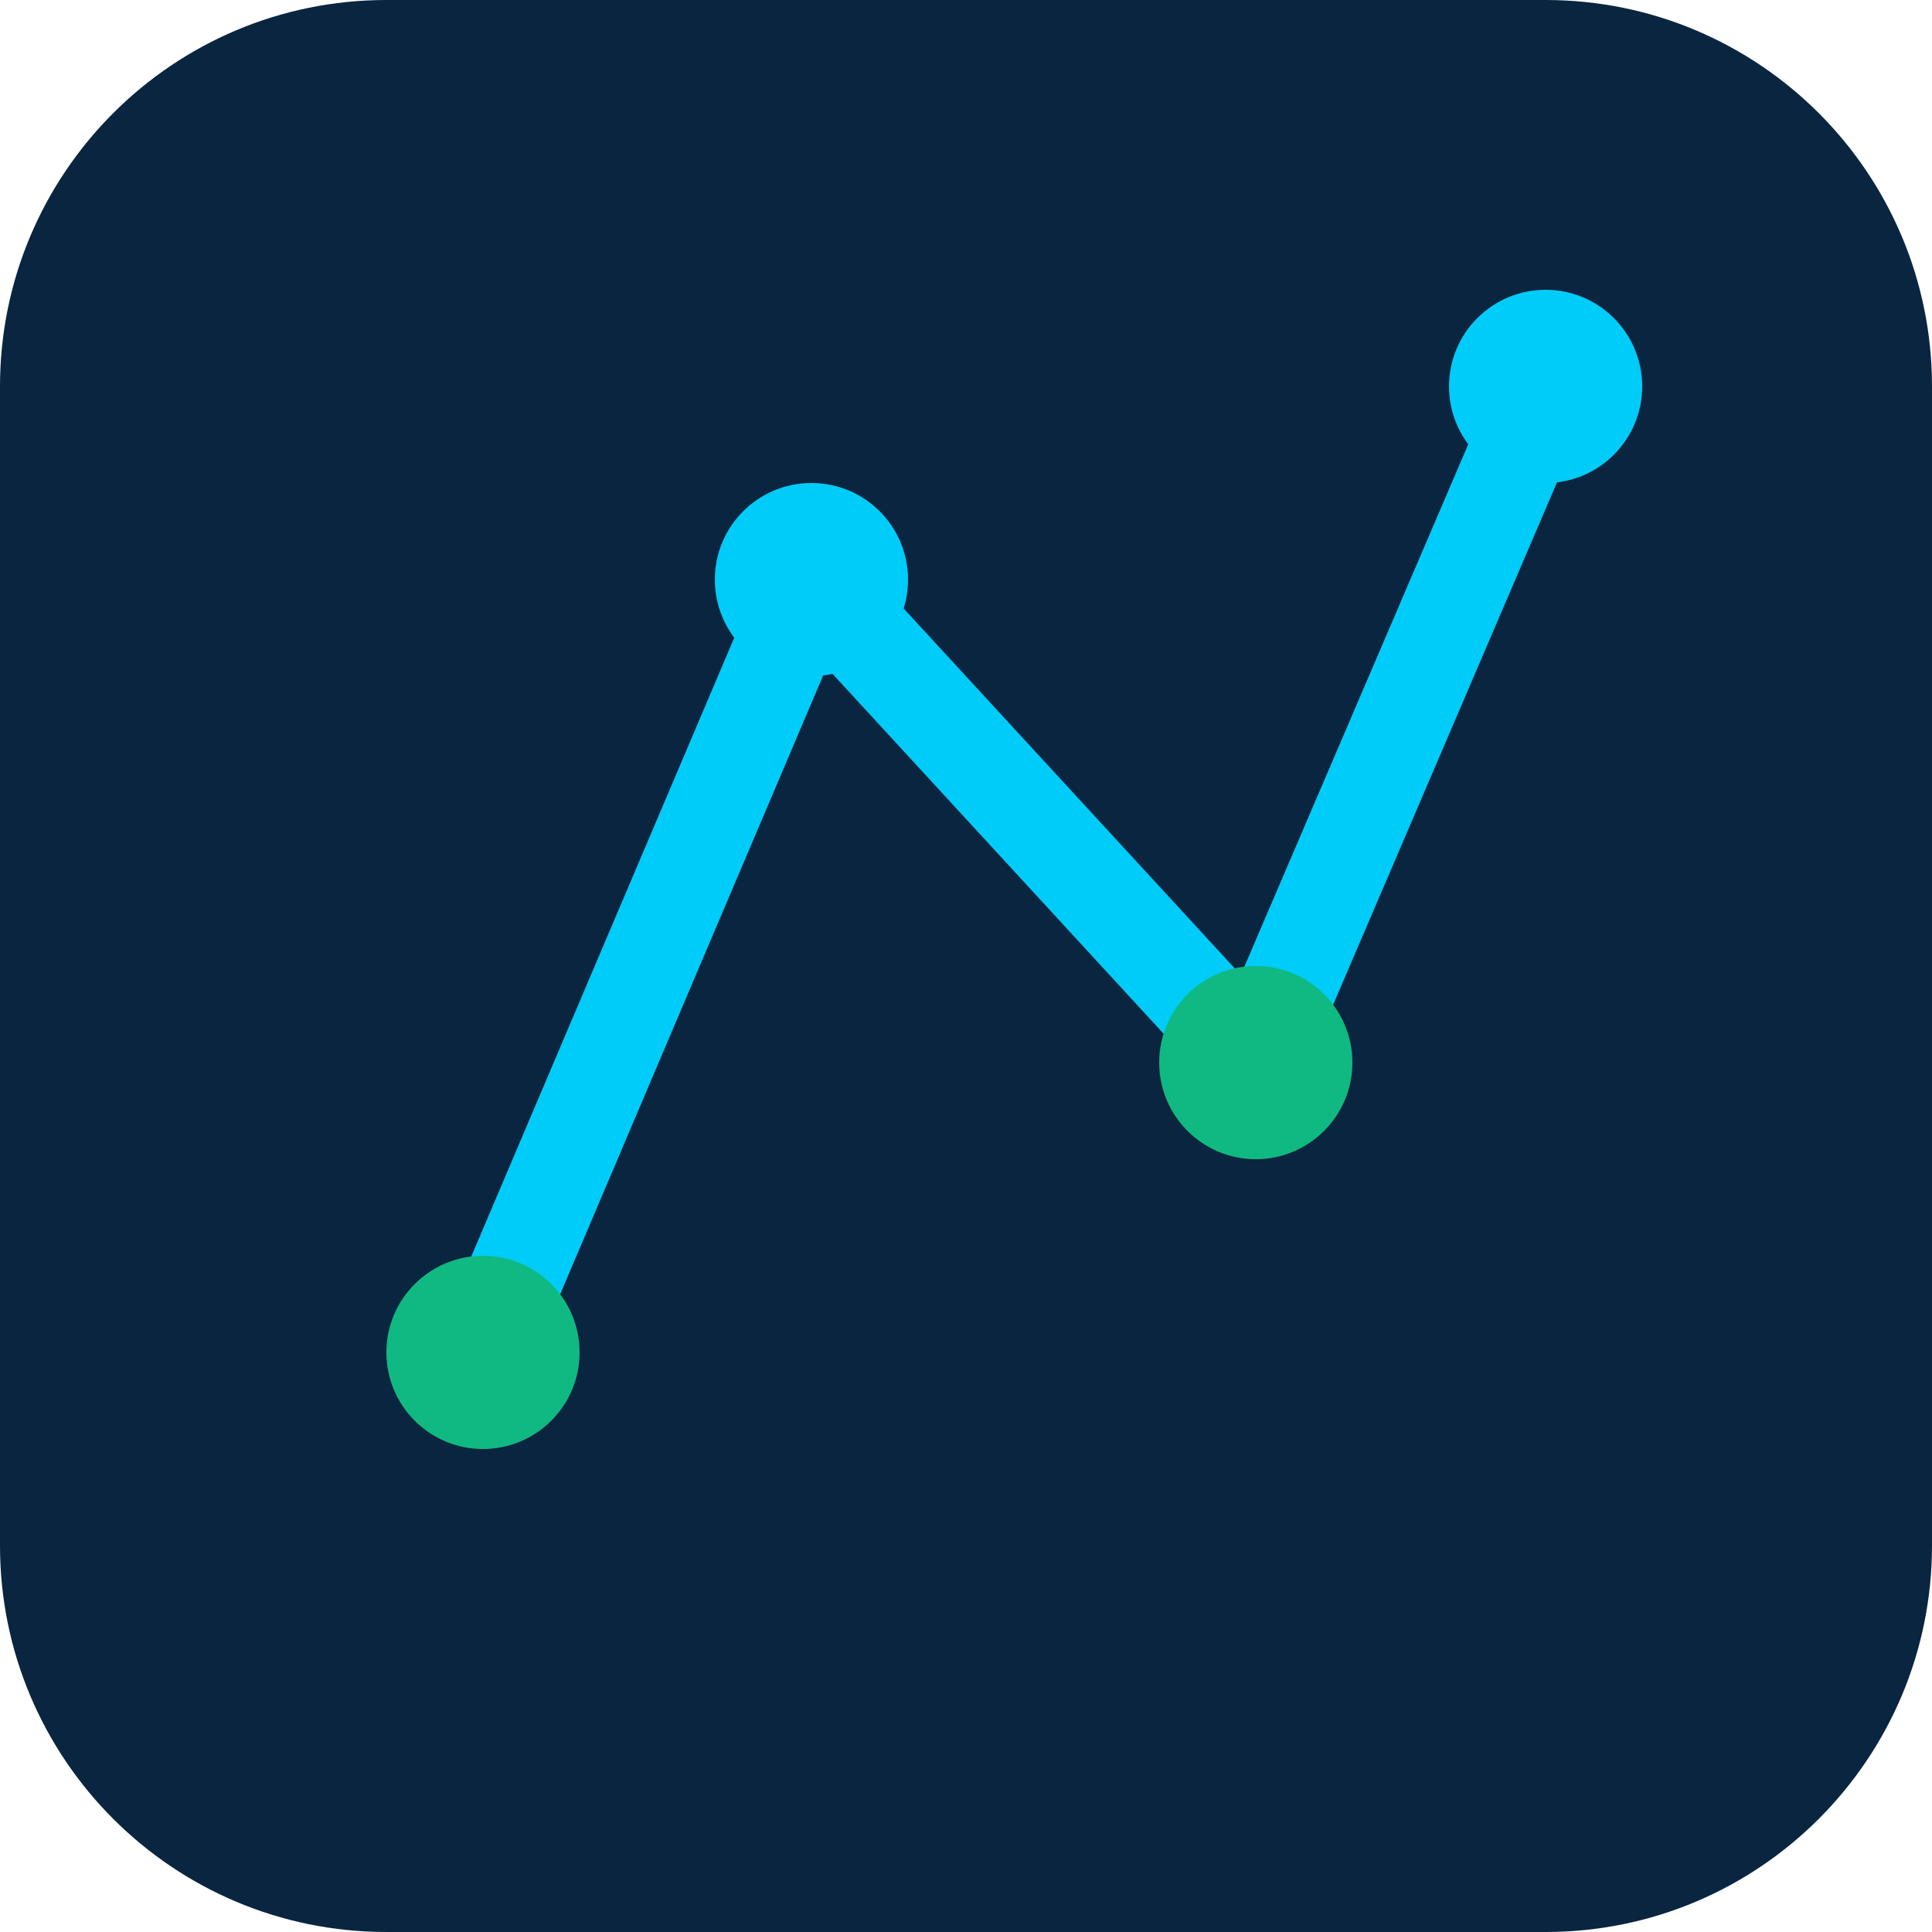
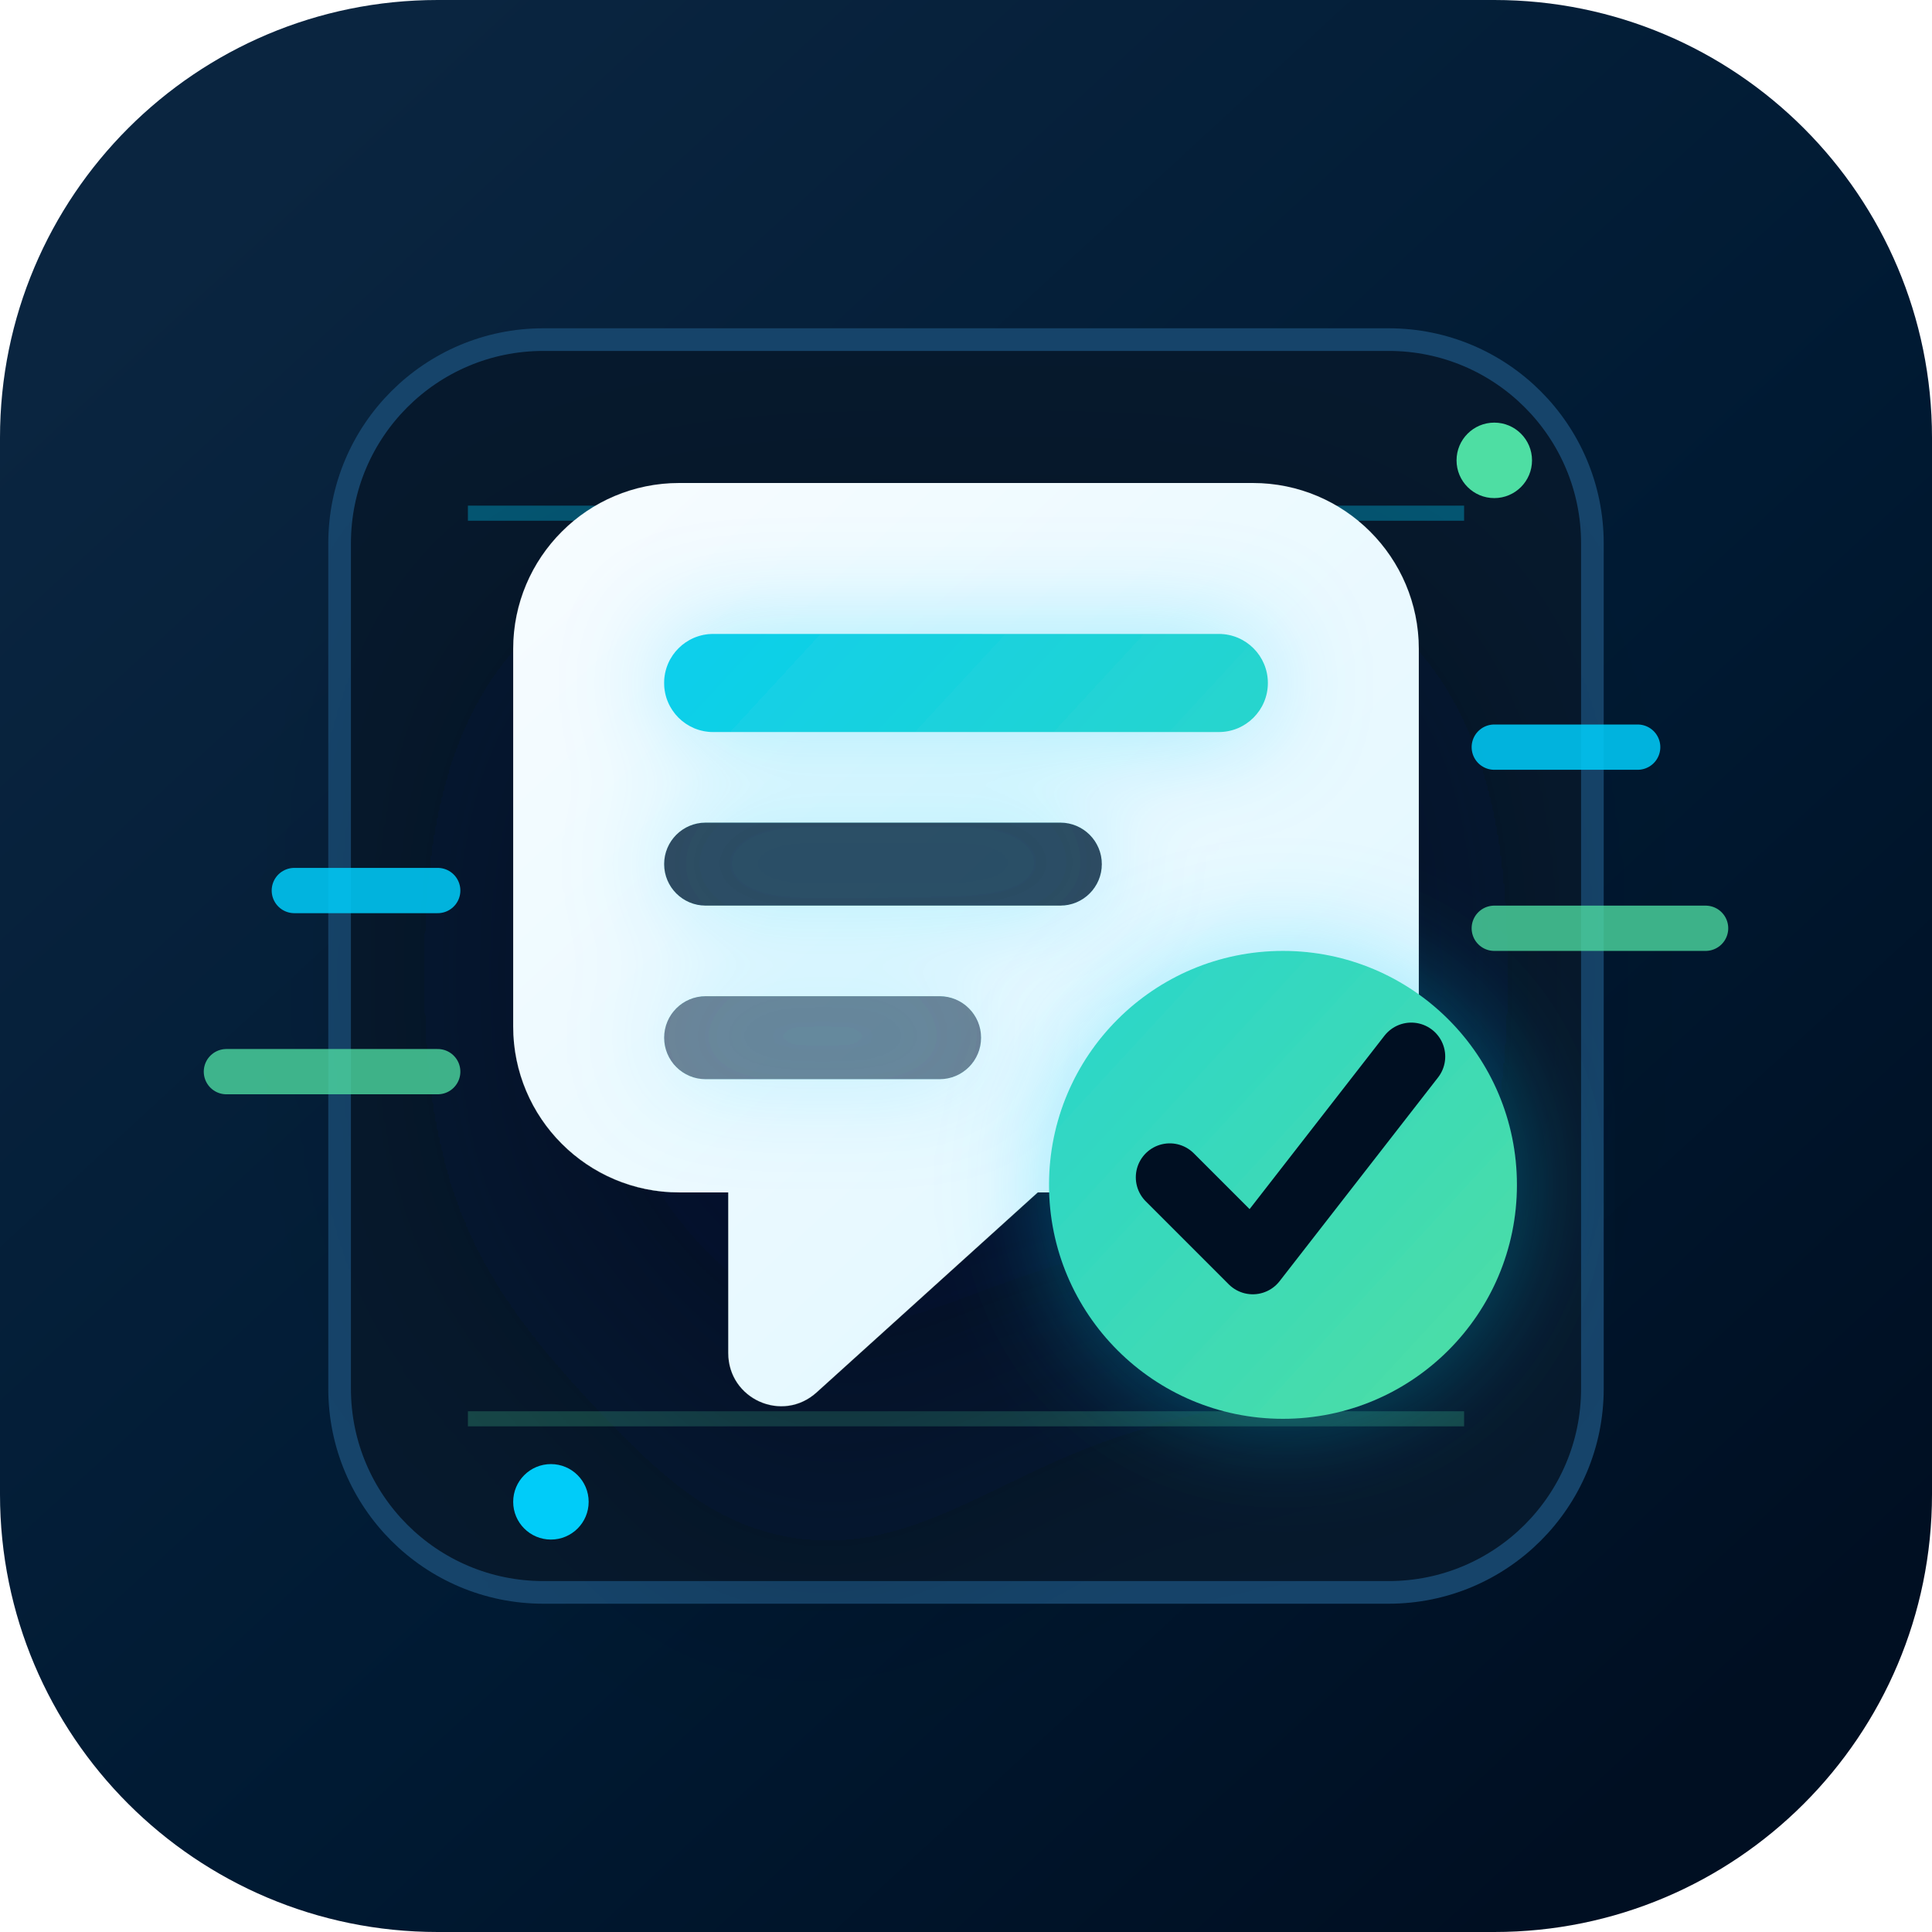
- <svg xmlns="http://www.w3.org/2000/svg" width="32" height="32" viewBox="0 0 100 100" fill="none">
-   <rect width="100" height="100" rx="20" fill="#0A2540" />
-   <path d="M25 70L42 30L65 55L80 20" stroke="#00CCF9" stroke-width="5" stroke-linecap="round" stroke-linejoin="round" />
-   <circle cx="25" cy="70" r="5" fill="#10B981" />
-   <circle cx="42" cy="30" r="5" fill="#00CCF9" />
-   <circle cx="65" cy="55" r="5" fill="#10B981" />
-   <circle cx="80" cy="20" r="5" fill="#00CCF9" />
+ <svg xmlns="http://www.w3.org/2000/svg" width="256" height="256" viewBox="0 0 256 256" fill="none">
+   <defs>
+     <linearGradient id="appBg" x1="32" y1="24" x2="224" y2="232" gradientUnits="userSpaceOnUse">
+       <stop stop-color="#0A2540" />
+       <stop offset="0.58" stop-color="#001A33" />
+       <stop offset="1" stop-color="#000F22" />
+     </linearGradient>
+     <linearGradient id="cardGrad" x1="73" y1="61" x2="183" y2="180" gradientUnits="userSpaceOnUse">
+       <stop stop-color="#F7FCFF" />
+       <stop offset="1" stop-color="#DFF7FF" />
+     </linearGradient>
+     <linearGradient id="accentGrad" x1="69" y1="69" x2="198" y2="188" gradientUnits="userSpaceOnUse">
+       <stop stop-color="#00CCF9" />
+       <stop offset="1" stop-color="#4EDEA3" />
+     </linearGradient>
+     <filter id="deepShadow" x="30" y="30" width="198" height="198" filterUnits="userSpaceOnUse" color-interpolation-filters="sRGB">
+       <feDropShadow dx="0" dy="18" stdDeviation="18" flood-color="#000F22" flood-opacity="0.42" />
+     </filter>
+     <filter id="cyanGlow" x="42" y="42" width="172" height="172" filterUnits="userSpaceOnUse" color-interpolation-filters="sRGB">
+       <feDropShadow dx="0" dy="0" stdDeviation="7" flood-color="#00CCF9" flood-opacity="0.35" />
+     </filter>
+   </defs>
+   <rect width="256" height="256" rx="58" fill="url(#appBg)" />
+   <path d="M45 72C45 57.088 57.088 45 72 45H184C198.912 45 211 57.088 211 72V184C211 198.912 198.912 211 184 211H72C57.088 211 45 198.912 45 184V72Z" fill="#06192D" stroke="#16446A" stroke-width="3" />
+   <path d="M62 68H194" stroke="#00CCF9" stroke-opacity="0.35" stroke-width="2" />
+   <path d="M62 188H194" stroke="#4EDEA3" stroke-opacity="0.24" stroke-width="2" />
+   <g filter="url(#deepShadow)">
+     <path d="M68 86C68 73.85 77.85 64 90 64H166C178.15 64 188 73.85 188 86V136C188 148.15 178.15 158 166 158H137.5L108.2 184.5C103.671 188.597 96.5 185.383 96.5 179.274V158H90C77.85 158 68 148.15 68 136V86Z" fill="url(#cardGrad)" />
+   </g>
+   <g filter="url(#cyanGlow)">
+     <rect x="88" y="84" width="80" height="13" rx="6.5" fill="url(#accentGrad)" />
+     <rect x="88" y="109" width="58" height="11" rx="5.5" fill="#0A2540" fill-opacity="0.84" />
+     <rect x="88" y="132" width="42" height="11" rx="5.5" fill="#0A2540" fill-opacity="0.58" />
+   </g>
+   <circle cx="170" cy="157" r="31" fill="url(#accentGrad)" filter="url(#cyanGlow)" />
+   <path d="M155 156L166 167L187 140" stroke="#000F22" stroke-width="9" stroke-linecap="round" stroke-linejoin="round" />
+   <path d="M58 118H39" stroke="#00CCF9" stroke-width="6" stroke-linecap="round" opacity="0.86" />
+   <path d="M58 142H30" stroke="#4EDEA3" stroke-width="6" stroke-linecap="round" opacity="0.78" />
+   <path d="M198 99H217" stroke="#00CCF9" stroke-width="6" stroke-linecap="round" opacity="0.86" />
+   <path d="M198 123H226" stroke="#4EDEA3" stroke-width="6" stroke-linecap="round" opacity="0.78" />
+   <circle cx="73" cy="199" r="5" fill="#00CCF9" />
+   <circle cx="198" cy="61" r="5" fill="#4EDEA3" />
</svg>
